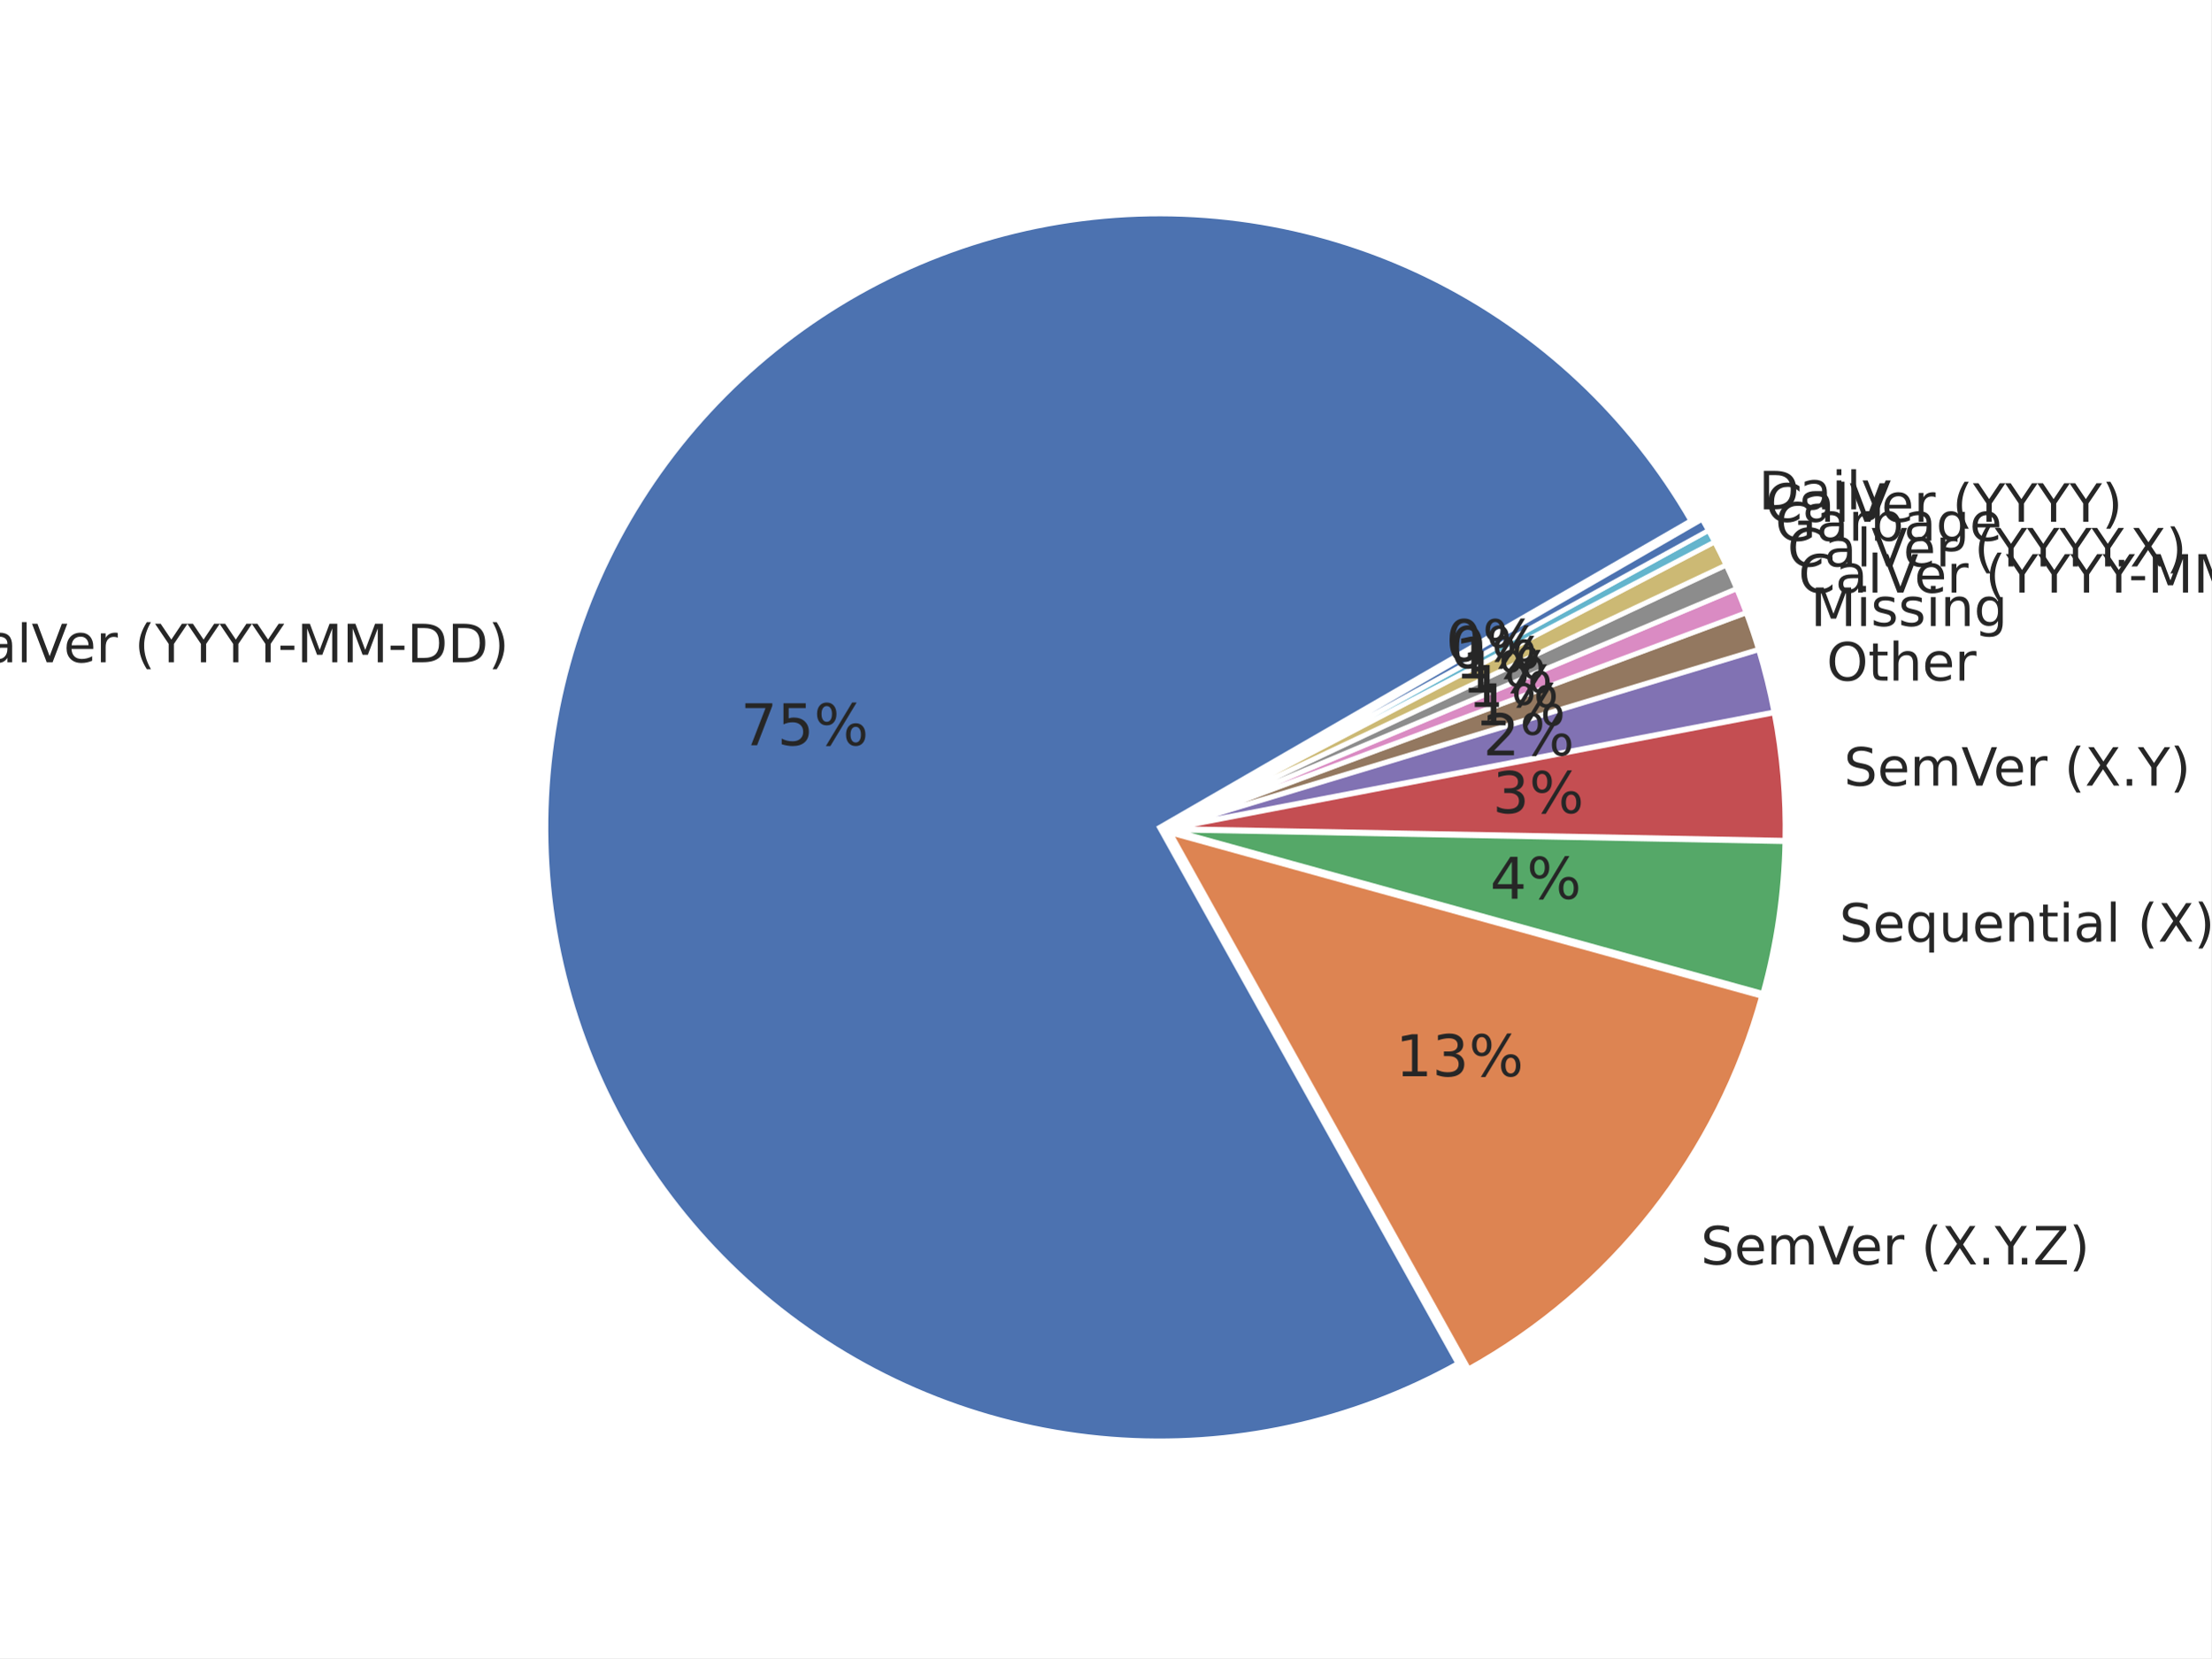
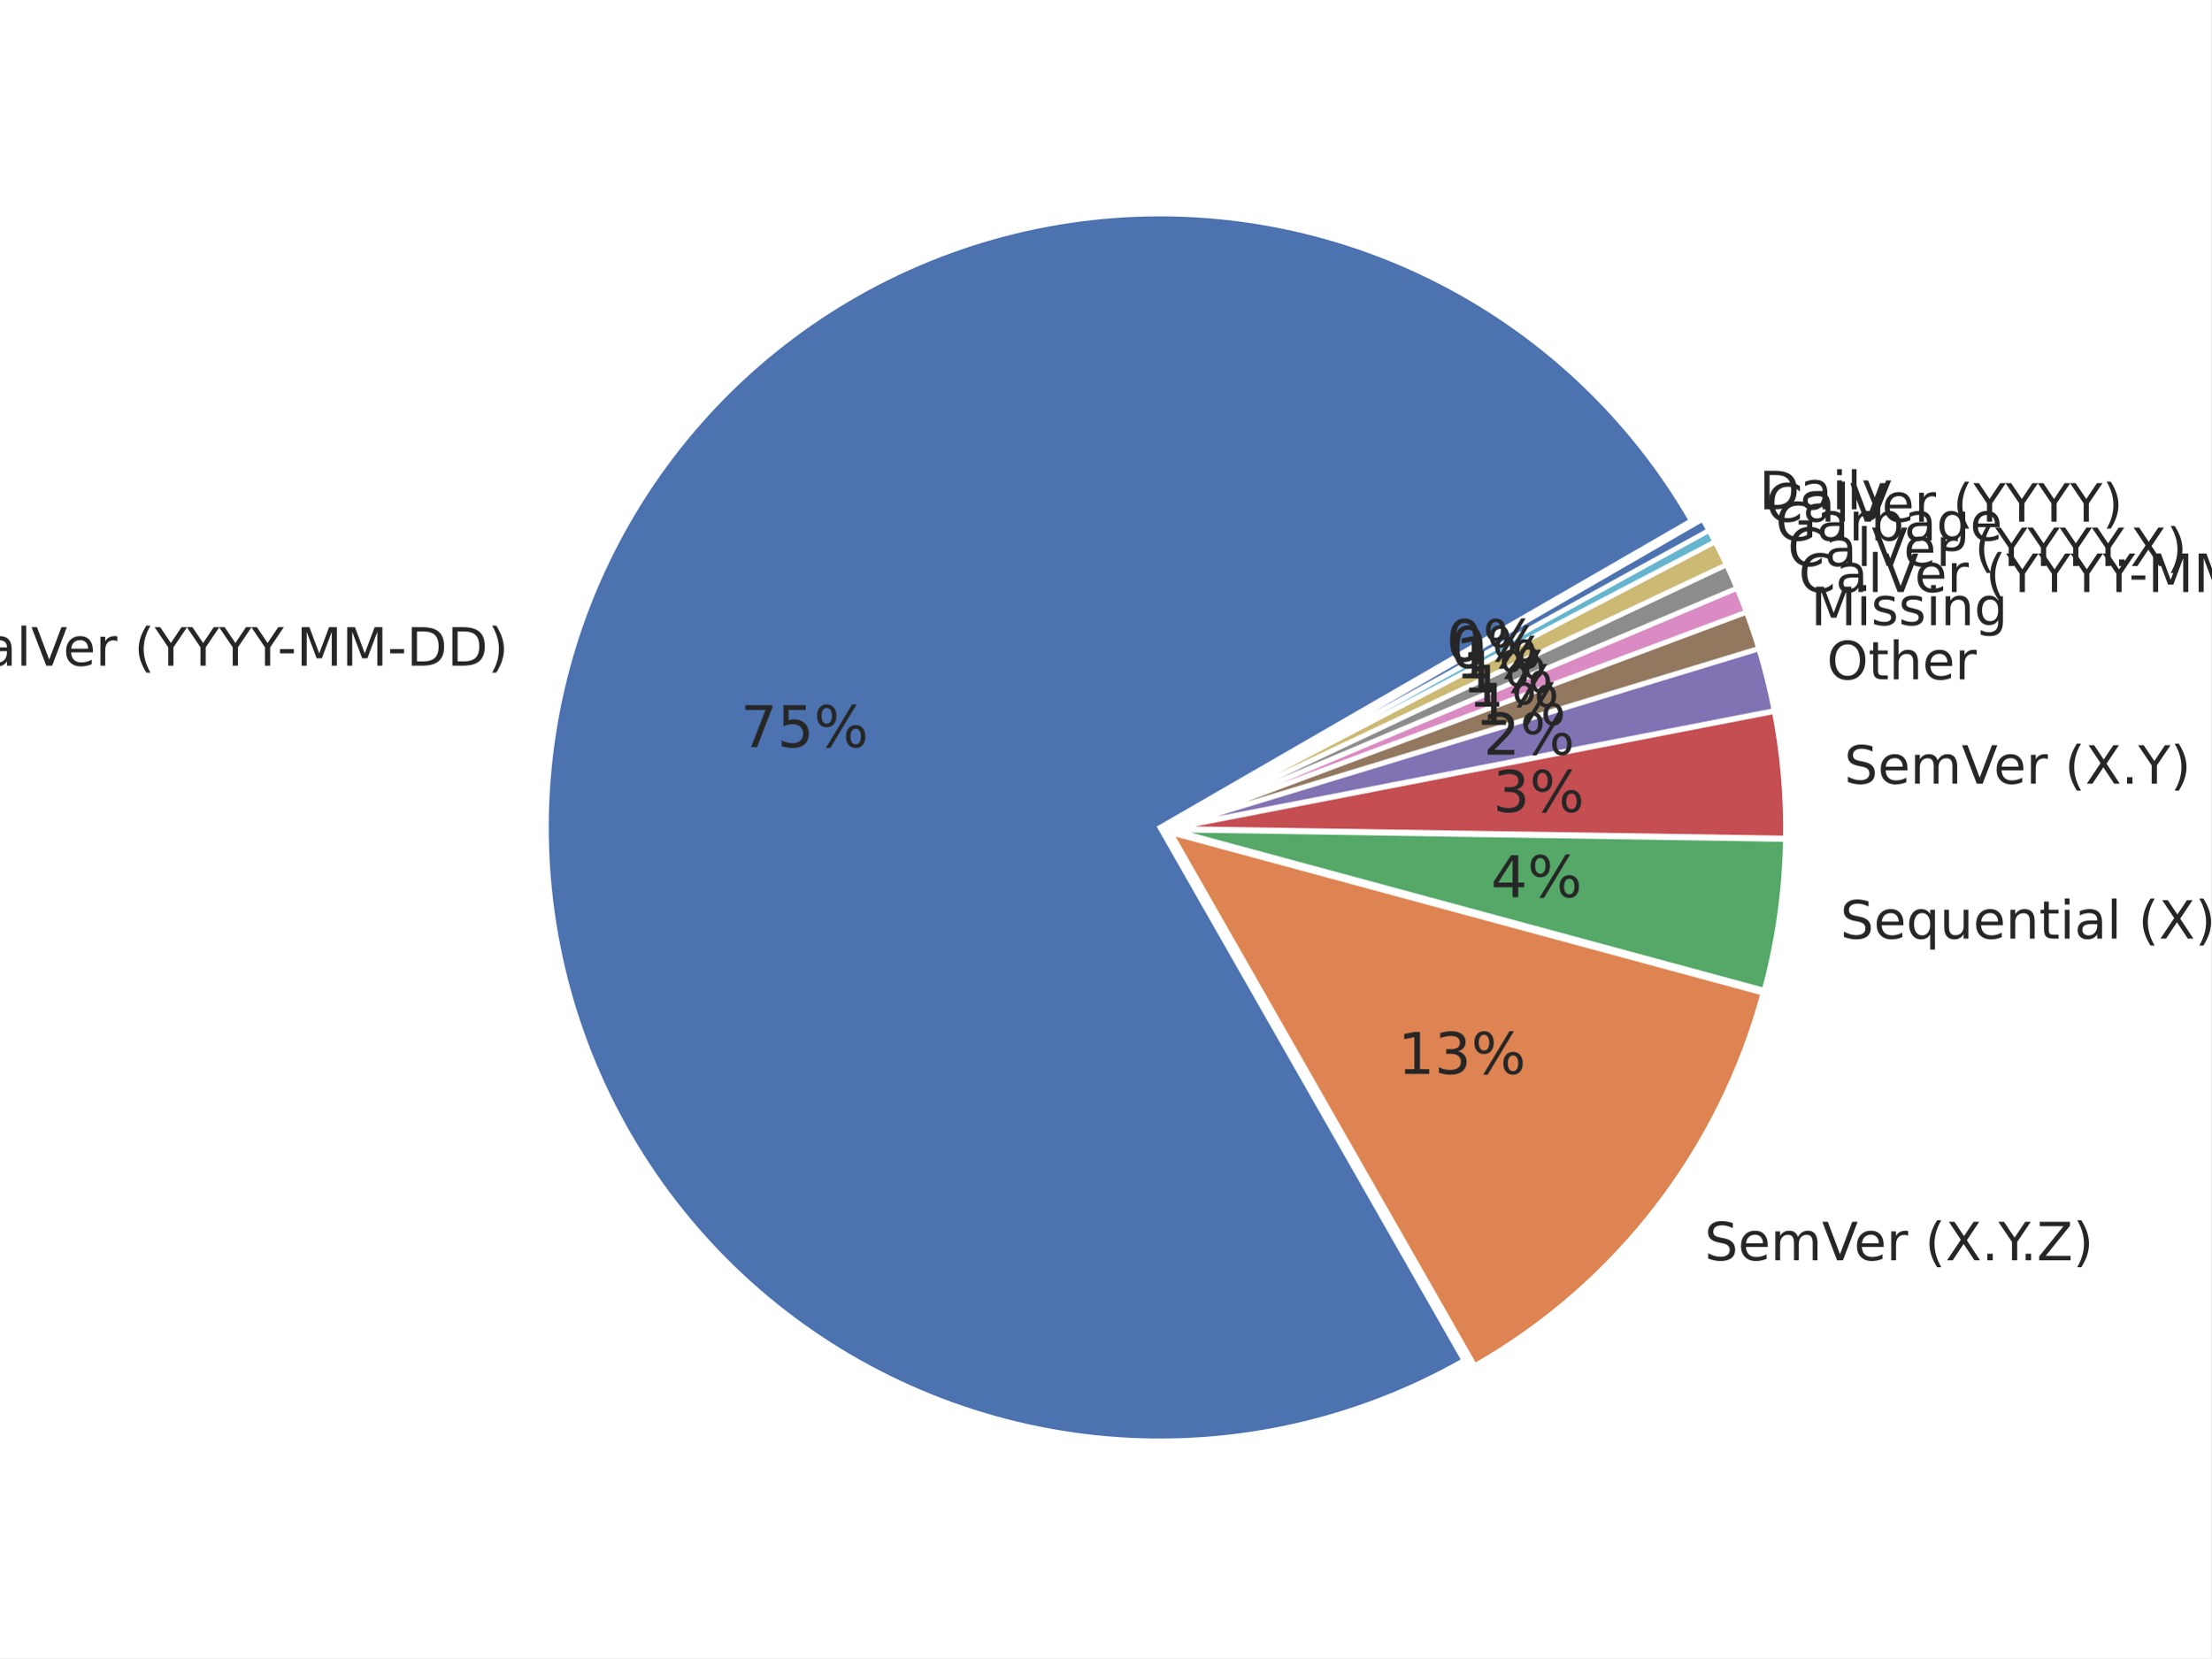
<svg xmlns="http://www.w3.org/2000/svg" xmlns:xlink="http://www.w3.org/1999/xlink" width="460.8pt" height="345.6pt" viewBox="0 0 460.8 345.6" version="1.1">
  <defs>
    <style type="text/css">*{stroke-linejoin: round; stroke-linecap: butt}</style>
  </defs>
  <g id="figure_1">
    <g id="patch_1">
      <path d="M 0 345.6  L 460.8 345.6  L 460.8 0  L 0 0  z " style="fill: #ffffff" />
    </g>
    <g id="axes_1">
      <g id="matplotlib.axis_1" />
      <g id="matplotlib.axis_2" />
      <g id="patch_2">
-         <path d="M 352.373 108.523  C 339.771 86.697 320.994 69.076 298.413 57.885  C 275.831 46.694 250.437 42.425 225.438 45.617  C 200.438 48.809 176.932 59.321 157.886 75.827  C 138.841 92.332 125.093 114.106 118.38 138.398  C 111.667 162.69 112.283 188.433 120.15 212.376  C 128.017 236.319 142.79 257.41 162.603 272.986  C 182.416 288.562 206.398 297.938 231.522 299.931  C 256.645 301.924 281.806 296.445 303.827 284.187  L 241.632 172.459  z " style="fill: #4c72b0; stroke: #ffffff; stroke-linejoin: miter" />
+         <path d="M 352.473 108.53  C 339.844 86.655 321.011 69.004 298.364 57.818  C 275.716 46.631 250.254 42.402 225.207 45.666  C 200.159 48.931 176.632 59.545 157.608 76.163  C 138.585 92.781 124.905 114.668 118.304 139.05  C 111.704 163.432 112.473 189.231 120.515 213.176  C 128.557 237.121 143.516 258.155 163.496 273.61  C 183.475 289.065 207.593 298.258 232.791 300.025  C 257.989 301.791 283.154 296.052 305.094 283.536  L 241.733 172.466  z " style="fill: #4c72b0; stroke: #ffffff; stroke-linejoin: miter" />
      </g>
      <g id="patch_3">
-         <path d="M 306.064 285.318  C 320.884 277.069 333.915 265.953 344.397 252.62  C 354.879 239.286 362.604 224 367.122 207.652  L 243.87 173.59  z " style="fill: #dd8452; stroke: #ffffff; stroke-linejoin: miter" />
+         <path d="M 307.34 284.653  C 321.974 276.305 334.815 265.146 345.123 251.82  C 355.431 238.494 363.005 223.261 367.407 206.998  L 243.979 173.582  z " style="fill: #dd8452; stroke: #ffffff; stroke-linejoin: miter" />
      </g>
      <g id="patch_4">
-         <path d="M 367.382 207.046  C 368.805 201.898 369.903 196.667 370.672 191.382  C 371.44 186.097 371.877 180.77 371.979 175.431  L 244.13 172.984  z " style="fill: #55a868; stroke: #ffffff; stroke-linejoin: miter" />
+         <path d="M 367.662 206.394  C 369.049 201.274 370.115 196.072 370.855 190.819  C 371.595 185.565 372.008 180.271 372.09 174.967  L 244.234 172.978  z " style="fill: #55a868; stroke: #ffffff; stroke-linejoin: miter" />
      </g>
      <g id="patch_5">
-         <path d="M 371.987 175.138  C 372.073 170.689 371.925 166.239 371.547 161.805  C 371.168 157.371 370.558 152.961 369.719 148.591  L 244.139 172.691  z " style="fill: #c44e52; stroke: #ffffff; stroke-linejoin: miter" />
+         <path d="M 372.098 174.676  C 372.166 170.256 372.006 165.836 371.617 161.433  C 371.228 157.03 370.611 152.649 369.768 148.31  L 244.241 172.687  z " style="fill: #c44e52; stroke: #ffffff; stroke-linejoin: miter" />
      </g>
      <g id="patch_6">
-         <path d="M 369.687 148.393  C 369.267 146.209 368.791 144.035 368.258 141.875  C 367.726 139.716 367.137 137.57 366.492 135.441  L 244.106 172.494  z " style="fill: #8172b3; stroke: #ffffff; stroke-linejoin: miter" />
+         <path d="M 369.735 148.114  C 369.314 145.945 368.836 143.787 368.303 141.642  C 367.77 139.498 367.182 137.367 366.538 135.253  L 244.208 172.492  z " style="fill: #8172b3; stroke: #ffffff; stroke-linejoin: miter" />
      </g>
      <g id="patch_7">
-         <path d="M 366.462 135.339  C 366.076 134.061 365.669 132.79 365.242 131.525  C 364.816 130.261 364.37 129.003 363.904 127.752  L 244.076 172.391  z " style="fill: #937860; stroke: #ffffff; stroke-linejoin: miter" />
+         <path d="M 366.508 135.152  C 366.122 133.883 365.716 132.621 365.291 131.365  C 364.866 130.109 364.421 128.86 363.957 127.618  L 244.179 172.39  z " style="fill: #937860; stroke: #ffffff; stroke-linejoin: miter" />
      </g>
      <g id="patch_8">
-         <path d="M 363.881 127.689  C 363.57 126.856 363.251 126.025 362.923 125.198  C 362.595 124.371 362.258 123.547 361.913 122.727  L 244.053 172.329  z " style="fill: #da8bc3; stroke: #ffffff; stroke-linejoin: miter" />
+         <path d="M 363.934 127.556  C 363.624 126.728 363.306 125.904 362.98 125.082  C 362.653 124.261 362.318 123.443 361.974 122.629  L 244.156 172.328  z " style="fill: #da8bc3; stroke: #ffffff; stroke-linejoin: miter" />
      </g>
      <g id="patch_9">
-         <path d="M 361.893 122.678  C 361.547 121.858 361.194 121.041 360.832 120.229  C 360.469 119.416 360.099 118.607 359.72 117.802  L 244.033 172.279  z " style="fill: #8c8c8c; stroke: #ffffff; stroke-linejoin: miter" />
+         <path d="M 361.954 122.58  C 361.61 121.765 361.258 120.955 360.898 120.147  C 360.538 119.34 360.169 118.537 359.792 117.738  L 244.135 172.279  z " style="fill: #8c8c8c; stroke: #ffffff; stroke-linejoin: miter" />
      </g>
      <g id="patch_10">
-         <path d="M 359.697 117.754  C 359.318 116.949 358.93 116.148 358.535 115.351  C 358.139 114.554 357.735 113.761 357.322 112.973  L 244.01 172.231  z " style="fill: #ccb974; stroke: #ffffff; stroke-linejoin: miter" />
+         <path d="M 359.769 117.69  C 359.392 116.89 359.007 116.095 358.614 115.303  C 358.22 114.512 357.818 113.724 357.408 112.941  L 244.112 172.231  z " style="fill: #ccb974; stroke: #ffffff; stroke-linejoin: miter" />
      </g>
      <g id="patch_11">
-         <path d="M 357.304 112.937  C 357.098 112.543 356.89 112.15 356.679 111.758  C 356.469 111.366 356.257 110.975 356.042 110.585  L 243.992 172.196  z " style="fill: #64b5cd; stroke: #ffffff; stroke-linejoin: miter" />
+         <path d="M 357.39 112.906  C 357.185 112.514 356.978 112.124 356.769 111.734  C 356.56 111.345 356.349 110.957 356.137 110.569  L 244.094 172.195  z " style="fill: #64b5cd; stroke: #ffffff; stroke-linejoin: miter" />
      </g>
      <g id="patch_12">
-         <path d="M 356.03 110.562  C 355.815 110.172 355.599 109.783 355.38 109.396  C 355.162 109.008 354.942 108.622 354.719 108.236  L 243.979 172.172  z " style="fill: #4c72b0; stroke: #ffffff; stroke-linejoin: miter" />
+         <path d="M 356.124 110.546  C 355.911 110.159 355.696 109.773 355.479 109.388  C 355.262 109.003 355.043 108.619 354.822 108.236  L 244.081 172.172  z " style="fill: #4c72b0; stroke: #ffffff; stroke-linejoin: miter" />
      </g>
      <g id="text_1">
-         <g style="fill: #262626" transform="translate(-10.89218 138.027) scale(0.11 -0.11)">
+         <g style="fill: #262626" transform="translate(-10.98562 138.7438) scale(0.11 -0.11)">
          <defs>
            <path id="DejaVuSans-43" d="M 4122 4306  L 4122 3641  Q 3803 3938 3442 4084  Q 3081 4231 2675 4231  Q 1875 4231 1450 3742  Q 1025 3253 1025 2328  Q 1025 1406 1450 917  Q 1875 428 2675 428  Q 3081 428 3442 575  Q 3803 722 4122 1019  L 4122 359  Q 3791 134 3420 21  Q 3050 -91 2638 -91  Q 1578 -91 968 557  Q 359 1206 359 2328  Q 359 3453 968 4101  Q 1578 4750 2638 4750  Q 3056 4750 3426 4639  Q 3797 4528 4122 4306  z " transform="scale(0.015625)" />
            <path id="DejaVuSans-61" d="M 2194 1759  Q 1497 1759 1228 1600  Q 959 1441 959 1056  Q 959 750 1161 570  Q 1363 391 1709 391  Q 2188 391 2477 730  Q 2766 1069 2766 1631  L 2766 1759  L 2194 1759  z M 3341 1997  L 3341 0  L 2766 0  L 2766 531  Q 2569 213 2275 61  Q 1981 -91 1556 -91  Q 1019 -91 701 211  Q 384 513 384 1019  Q 384 1609 779 1909  Q 1175 2209 1959 2209  L 2766 2209  L 2766 2266  Q 2766 2663 2505 2880  Q 2244 3097 1772 3097  Q 1472 3097 1187 3025  Q 903 2953 641 2809  L 641 3341  Q 956 3463 1253 3523  Q 1550 3584 1831 3584  Q 2591 3584 2966 3190  Q 3341 2797 3341 1997  z " transform="scale(0.015625)" />
            <path id="DejaVuSans-6c" d="M 603 4863  L 1178 4863  L 1178 0  L 603 0  L 603 4863  z " transform="scale(0.015625)" />
            <path id="DejaVuSans-56" d="M 1831 0  L 50 4666  L 709 4666  L 2188 738  L 3669 4666  L 4325 4666  L 2547 0  L 1831 0  z " transform="scale(0.015625)" />
            <path id="DejaVuSans-65" d="M 3597 1894  L 3597 1613  L 953 1613  Q 991 1019 1311 708  Q 1631 397 2203 397  Q 2534 397 2845 478  Q 3156 559 3463 722  L 3463 178  Q 3153 47 2828 -22  Q 2503 -91 2169 -91  Q 1331 -91 842 396  Q 353 884 353 1716  Q 353 2575 817 3079  Q 1281 3584 2069 3584  Q 2775 3584 3186 3129  Q 3597 2675 3597 1894  z M 3022 2063  Q 3016 2534 2758 2815  Q 2500 3097 2075 3097  Q 1594 3097 1305 2825  Q 1016 2553 972 2059  L 3022 2063  z " transform="scale(0.015625)" />
            <path id="DejaVuSans-72" d="M 2631 2963  Q 2534 3019 2420 3045  Q 2306 3072 2169 3072  Q 1681 3072 1420 2755  Q 1159 2438 1159 1844  L 1159 0  L 581 0  L 581 3500  L 1159 3500  L 1159 2956  Q 1341 3275 1631 3429  Q 1922 3584 2338 3584  Q 2397 3584 2469 3576  Q 2541 3569 2628 3553  L 2631 2963  z " transform="scale(0.015625)" />
            <path id="DejaVuSans-20" transform="scale(0.015625)" />
            <path id="DejaVuSans-28" d="M 1984 4856  Q 1566 4138 1362 3434  Q 1159 2731 1159 2009  Q 1159 1288 1364 580  Q 1569 -128 1984 -844  L 1484 -844  Q 1016 -109 783 600  Q 550 1309 550 2009  Q 550 2706 781 3412  Q 1013 4119 1484 4856  L 1984 4856  z " transform="scale(0.015625)" />
            <path id="DejaVuSans-59" d="M -13 4666  L 666 4666  L 1959 2747  L 3244 4666  L 3922 4666  L 2272 2222  L 2272 0  L 1638 0  L 1638 2222  L -13 4666  z " transform="scale(0.015625)" />
            <path id="DejaVuSans-2d" d="M 313 2009  L 1997 2009  L 1997 1497  L 313 1497  L 313 2009  z " transform="scale(0.015625)" />
            <path id="DejaVuSans-4d" d="M 628 4666  L 1569 4666  L 2759 1491  L 3956 4666  L 4897 4666  L 4897 0  L 4281 0  L 4281 4097  L 3078 897  L 2444 897  L 1241 4097  L 1241 0  L 628 0  L 628 4666  z " transform="scale(0.015625)" />
            <path id="DejaVuSans-44" d="M 1259 4147  L 1259 519  L 2022 519  Q 2988 519 3436 956  Q 3884 1394 3884 2338  Q 3884 3275 3436 3711  Q 2988 4147 2022 4147  L 1259 4147  z M 628 4666  L 1925 4666  Q 3281 4666 3915 4102  Q 4550 3538 4550 2338  Q 4550 1131 3912 565  Q 3275 0 1925 0  L 628 0  L 628 4666  z " transform="scale(0.015625)" />
            <path id="DejaVuSans-29" d="M 513 4856  L 1013 4856  Q 1481 4119 1714 3412  Q 1947 2706 1947 2009  Q 1947 1309 1714 600  Q 1481 -109 1013 -844  L 513 -844  Q 928 -128 1133 580  Q 1338 1288 1338 2009  Q 1338 2731 1133 3434  Q 928 4138 513 4856  z " transform="scale(0.015625)" />
          </defs>
          <use xlink:href="#DejaVuSans-43" />
          <use xlink:href="#DejaVuSans-61" transform="translate(69.82422 0)" />
          <use xlink:href="#DejaVuSans-6c" transform="translate(131.1035 0)" />
          <use xlink:href="#DejaVuSans-56" transform="translate(158.8867 0)" />
          <use xlink:href="#DejaVuSans-65" transform="translate(219.5449 0)" />
          <use xlink:href="#DejaVuSans-72" transform="translate(281.0684 0)" />
          <use xlink:href="#DejaVuSans-20" transform="translate(322.1816 0)" />
          <use xlink:href="#DejaVuSans-28" transform="translate(353.9688 0)" />
          <use xlink:href="#DejaVuSans-59" transform="translate(392.9824 0)" />
          <use xlink:href="#DejaVuSans-59" transform="translate(454.0664 0)" />
          <use xlink:href="#DejaVuSans-59" transform="translate(515.1504 0)" />
          <use xlink:href="#DejaVuSans-59" transform="translate(576.2344 0)" />
          <use xlink:href="#DejaVuSans-2d" transform="translate(625.4434 0)" />
          <use xlink:href="#DejaVuSans-4d" transform="translate(661.5273 0)" />
          <use xlink:href="#DejaVuSans-4d" transform="translate(747.8066 0)" />
          <use xlink:href="#DejaVuSans-2d" transform="translate(834.0859 0)" />
          <use xlink:href="#DejaVuSans-44" transform="translate(870.1699 0)" />
          <use xlink:href="#DejaVuSans-44" transform="translate(947.1719 0)" />
          <use xlink:href="#DejaVuSans-29" transform="translate(1024.174 0)" />
        </g>
      </g>
      <g id="text_2">
-         <g style="fill: #262626" transform="translate(154.3451 155.3337) scale(0.12 -0.12)">
+         <g style="fill: #262626" transform="translate(154.34 155.7276) scale(0.12 -0.12)">
          <defs>
            <path id="DejaVuSans-37" d="M 525 4666  L 3525 4666  L 3525 4397  L 1831 0  L 1172 0  L 2766 4134  L 525 4134  L 525 4666  z " transform="scale(0.015625)" />
            <path id="DejaVuSans-35" d="M 691 4666  L 3169 4666  L 3169 4134  L 1269 4134  L 1269 2991  Q 1406 3038 1543 3061  Q 1681 3084 1819 3084  Q 2600 3084 3056 2656  Q 3513 2228 3513 1497  Q 3513 744 3044 326  Q 2575 -91 1722 -91  Q 1428 -91 1123 -41  Q 819 9 494 109  L 494 744  Q 775 591 1075 516  Q 1375 441 1709 441  Q 2250 441 2565 725  Q 2881 1009 2881 1497  Q 2881 1984 2565 2268  Q 2250 2553 1709 2553  Q 1456 2553 1204 2497  Q 953 2441 691 2322  L 691 4666  z " transform="scale(0.015625)" />
            <path id="DejaVuSans-25" d="M 4653 2053  Q 4381 2053 4226 1822  Q 4072 1591 4072 1178  Q 4072 772 4226 539  Q 4381 306 4653 306  Q 4919 306 5073 539  Q 5228 772 5228 1178  Q 5228 1588 5073 1820  Q 4919 2053 4653 2053  z M 4653 2450  Q 5147 2450 5437 2106  Q 5728 1763 5728 1178  Q 5728 594 5436 251  Q 5144 -91 4653 -91  Q 4153 -91 3862 251  Q 3572 594 3572 1178  Q 3572 1766 3864 2108  Q 4156 2450 4653 2450  z M 1428 4353  Q 1159 4353 1004 4120  Q 850 3888 850 3481  Q 850 3069 1003 2837  Q 1156 2606 1428 2606  Q 1700 2606 1854 2837  Q 2009 3069 2009 3481  Q 2009 3884 1853 4118  Q 1697 4353 1428 4353  z M 4250 4750  L 4750 4750  L 1831 -91  L 1331 -91  L 4250 4750  z M 1428 4750  Q 1922 4750 2215 4408  Q 2509 4066 2509 3481  Q 2509 2891 2217 2550  Q 1925 2209 1428 2209  Q 931 2209 642 2551  Q 353 2894 353 3481  Q 353 4063 643 4406  Q 934 4750 1428 4750  z " transform="scale(0.015625)" />
          </defs>
          <use xlink:href="#DejaVuSans-37" />
          <use xlink:href="#DejaVuSans-35" transform="translate(63.62305 0)" />
          <use xlink:href="#DejaVuSans-25" transform="translate(127.2461 0)" />
        </g>
      </g>
      <g id="text_3">
-         <g style="fill: #262626" transform="translate(354.4493 263.5579) scale(0.11 -0.11)">
+         <g style="fill: #262626" transform="translate(355.2375 262.6789) scale(0.11 -0.11)">
          <defs>
            <path id="DejaVuSans-53" d="M 3425 4513  L 3425 3897  Q 3066 4069 2747 4153  Q 2428 4238 2131 4238  Q 1616 4238 1336 4038  Q 1056 3838 1056 3469  Q 1056 3159 1242 3001  Q 1428 2844 1947 2747  L 2328 2669  Q 3034 2534 3370 2195  Q 3706 1856 3706 1288  Q 3706 609 3251 259  Q 2797 -91 1919 -91  Q 1588 -91 1214 -16  Q 841 59 441 206  L 441 856  Q 825 641 1194 531  Q 1563 422 1919 422  Q 2459 422 2753 634  Q 3047 847 3047 1241  Q 3047 1584 2836 1778  Q 2625 1972 2144 2069  L 1759 2144  Q 1053 2284 737 2584  Q 422 2884 422 3419  Q 422 4038 858 4394  Q 1294 4750 2059 4750  Q 2388 4750 2728 4690  Q 3069 4631 3425 4513  z " transform="scale(0.015625)" />
            <path id="DejaVuSans-6d" d="M 3328 2828  Q 3544 3216 3844 3400  Q 4144 3584 4550 3584  Q 5097 3584 5394 3201  Q 5691 2819 5691 2113  L 5691 0  L 5113 0  L 5113 2094  Q 5113 2597 4934 2840  Q 4756 3084 4391 3084  Q 3944 3084 3684 2787  Q 3425 2491 3425 1978  L 3425 0  L 2847 0  L 2847 2094  Q 2847 2600 2669 2842  Q 2491 3084 2119 3084  Q 1678 3084 1418 2786  Q 1159 2488 1159 1978  L 1159 0  L 581 0  L 581 3500  L 1159 3500  L 1159 2956  Q 1356 3278 1631 3431  Q 1906 3584 2284 3584  Q 2666 3584 2933 3390  Q 3200 3197 3328 2828  z " transform="scale(0.015625)" />
            <path id="DejaVuSans-58" d="M 403 4666  L 1081 4666  L 2241 2931  L 3406 4666  L 4084 4666  L 2584 2425  L 4184 0  L 3506 0  L 2194 1984  L 872 0  L 191 0  L 1856 2491  L 403 4666  z " transform="scale(0.015625)" />
            <path id="DejaVuSans-2e" d="M 684 794  L 1344 794  L 1344 0  L 684 0  L 684 794  z " transform="scale(0.015625)" />
            <path id="DejaVuSans-5a" d="M 359 4666  L 4025 4666  L 4025 4184  L 1075 531  L 4097 531  L 4097 0  L 288 0  L 288 481  L 3238 4134  L 359 4134  L 359 4666  z " transform="scale(0.015625)" />
          </defs>
          <use xlink:href="#DejaVuSans-53" />
          <use xlink:href="#DejaVuSans-65" transform="translate(63.47656 0)" />
          <use xlink:href="#DejaVuSans-6d" transform="translate(125 0)" />
          <use xlink:href="#DejaVuSans-56" transform="translate(222.4121 0)" />
          <use xlink:href="#DejaVuSans-65" transform="translate(283.0703 0)" />
          <use xlink:href="#DejaVuSans-72" transform="translate(344.5938 0)" />
          <use xlink:href="#DejaVuSans-20" transform="translate(385.707 0)" />
          <use xlink:href="#DejaVuSans-28" transform="translate(417.4941 0)" />
          <use xlink:href="#DejaVuSans-58" transform="translate(456.5078 0)" />
          <use xlink:href="#DejaVuSans-2e" transform="translate(525.0137 0)" />
          <use xlink:href="#DejaVuSans-59" transform="translate(556.8008 0)" />
          <use xlink:href="#DejaVuSans-2e" transform="translate(597.6348 0)" />
          <use xlink:href="#DejaVuSans-5a" transform="translate(629.4219 0)" />
          <use xlink:href="#DejaVuSans-29" transform="translate(697.9277 0)" />
        </g>
      </g>
      <g id="text_4">
-         <g style="fill: #262626" transform="translate(290.8501 224.3192) scale(0.12 -0.12)">
+         <g style="fill: #262626" transform="translate(291.3294 223.8361) scale(0.12 -0.12)">
          <defs>
            <path id="DejaVuSans-31" d="M 794 531  L 1825 531  L 1825 4091  L 703 3866  L 703 4441  L 1819 4666  L 2450 4666  L 2450 531  L 3481 531  L 3481 0  L 794 0  L 794 531  z " transform="scale(0.015625)" />
            <path id="DejaVuSans-33" d="M 2597 2516  Q 3050 2419 3304 2112  Q 3559 1806 3559 1356  Q 3559 666 3084 287  Q 2609 -91 1734 -91  Q 1441 -91 1130 -33  Q 819 25 488 141  L 488 750  Q 750 597 1062 519  Q 1375 441 1716 441  Q 2309 441 2620 675  Q 2931 909 2931 1356  Q 2931 1769 2642 2001  Q 2353 2234 1838 2234  L 1294 2234  L 1294 2753  L 1863 2753  Q 2328 2753 2575 2939  Q 2822 3125 2822 3475  Q 2822 3834 2567 4026  Q 2313 4219 1838 4219  Q 1578 4219 1281 4162  Q 984 4106 628 3988  L 628 4550  Q 988 4650 1302 4700  Q 1616 4750 1894 4750  Q 2613 4750 3031 4423  Q 3450 4097 3450 3541  Q 3450 3153 3228 2886  Q 3006 2619 2597 2516  z " transform="scale(0.015625)" />
          </defs>
          <use xlink:href="#DejaVuSans-31" />
          <use xlink:href="#DejaVuSans-33" transform="translate(63.62305 0)" />
          <use xlink:href="#DejaVuSans-25" transform="translate(127.2461 0)" />
        </g>
      </g>
      <g id="text_5">
-         <g style="fill: #262626" transform="translate(383.3258 196.2574) scale(0.11 -0.11)">
+         <g style="fill: #262626" transform="translate(383.5171 195.6378) scale(0.11 -0.11)">
          <defs>
            <path id="DejaVuSans-71" d="M 947 1747  Q 947 1113 1208 752  Q 1469 391 1925 391  Q 2381 391 2643 752  Q 2906 1113 2906 1747  Q 2906 2381 2643 2742  Q 2381 3103 1925 3103  Q 1469 3103 1208 2742  Q 947 2381 947 1747  z M 2906 525  Q 2725 213 2448 61  Q 2172 -91 1784 -91  Q 1150 -91 751 415  Q 353 922 353 1747  Q 353 2572 751 3078  Q 1150 3584 1784 3584  Q 2172 3584 2448 3432  Q 2725 3281 2906 2969  L 2906 3500  L 3481 3500  L 3481 -1331  L 2906 -1331  L 2906 525  z " transform="scale(0.015625)" />
            <path id="DejaVuSans-75" d="M 544 1381  L 544 3500  L 1119 3500  L 1119 1403  Q 1119 906 1312 657  Q 1506 409 1894 409  Q 2359 409 2629 706  Q 2900 1003 2900 1516  L 2900 3500  L 3475 3500  L 3475 0  L 2900 0  L 2900 538  Q 2691 219 2414 64  Q 2138 -91 1772 -91  Q 1169 -91 856 284  Q 544 659 544 1381  z M 1991 3584  L 1991 3584  z " transform="scale(0.015625)" />
            <path id="DejaVuSans-6e" d="M 3513 2113  L 3513 0  L 2938 0  L 2938 2094  Q 2938 2591 2744 2837  Q 2550 3084 2163 3084  Q 1697 3084 1428 2787  Q 1159 2491 1159 1978  L 1159 0  L 581 0  L 581 3500  L 1159 3500  L 1159 2956  Q 1366 3272 1645 3428  Q 1925 3584 2291 3584  Q 2894 3584 3203 3211  Q 3513 2838 3513 2113  z " transform="scale(0.015625)" />
            <path id="DejaVuSans-74" d="M 1172 4494  L 1172 3500  L 2356 3500  L 2356 3053  L 1172 3053  L 1172 1153  Q 1172 725 1289 603  Q 1406 481 1766 481  L 2356 481  L 2356 0  L 1766 0  Q 1100 0 847 248  Q 594 497 594 1153  L 594 3053  L 172 3053  L 172 3500  L 594 3500  L 594 4494  L 1172 4494  z " transform="scale(0.015625)" />
            <path id="DejaVuSans-69" d="M 603 3500  L 1178 3500  L 1178 0  L 603 0  L 603 3500  z M 603 4863  L 1178 4863  L 1178 4134  L 603 4134  L 603 4863  z " transform="scale(0.015625)" />
          </defs>
          <use xlink:href="#DejaVuSans-53" />
          <use xlink:href="#DejaVuSans-65" transform="translate(63.47656 0)" />
          <use xlink:href="#DejaVuSans-71" transform="translate(125 0)" />
          <use xlink:href="#DejaVuSans-75" transform="translate(188.4766 0)" />
          <use xlink:href="#DejaVuSans-65" transform="translate(251.8555 0)" />
          <use xlink:href="#DejaVuSans-6e" transform="translate(313.3789 0)" />
          <use xlink:href="#DejaVuSans-74" transform="translate(376.7578 0)" />
          <use xlink:href="#DejaVuSans-69" transform="translate(415.9668 0)" />
          <use xlink:href="#DejaVuSans-61" transform="translate(443.75 0)" />
          <use xlink:href="#DejaVuSans-6c" transform="translate(505.0293 0)" />
          <use xlink:href="#DejaVuSans-20" transform="translate(532.8125 0)" />
          <use xlink:href="#DejaVuSans-28" transform="translate(564.5996 0)" />
          <use xlink:href="#DejaVuSans-58" transform="translate(603.6133 0)" />
          <use xlink:href="#DejaVuSans-29" transform="translate(672.1191 0)" />
        </g>
      </g>
      <g id="text_6">
-         <g style="fill: #262626" transform="translate(310.5366 187.3342) scale(0.12 -0.12)">
+         <g style="fill: #262626" transform="translate(310.688 186.9937) scale(0.12 -0.12)">
          <defs>
            <path id="DejaVuSans-34" d="M 2419 4116  L 825 1625  L 2419 1625  L 2419 4116  z M 2253 4666  L 3047 4666  L 3047 1625  L 3713 1625  L 3713 1100  L 3047 1100  L 3047 0  L 2419 0  L 2419 1100  L 313 1100  L 313 1709  L 2253 4666  z " transform="scale(0.015625)" />
          </defs>
          <use xlink:href="#DejaVuSans-34" />
          <use xlink:href="#DejaVuSans-25" transform="translate(63.62305 0)" />
        </g>
      </g>
      <g id="text_7">
-         <g style="fill: #262626" transform="translate(384.2874 163.7517) scale(0.11 -0.11)">
+         <g style="fill: #262626" transform="translate(384.3545 163.3426) scale(0.11 -0.11)">
          <use xlink:href="#DejaVuSans-53" />
          <use xlink:href="#DejaVuSans-65" transform="translate(63.47656 0)" />
          <use xlink:href="#DejaVuSans-6d" transform="translate(125 0)" />
          <use xlink:href="#DejaVuSans-56" transform="translate(222.4121 0)" />
          <use xlink:href="#DejaVuSans-65" transform="translate(283.0703 0)" />
          <use xlink:href="#DejaVuSans-72" transform="translate(344.5938 0)" />
          <use xlink:href="#DejaVuSans-20" transform="translate(385.707 0)" />
          <use xlink:href="#DejaVuSans-28" transform="translate(417.4941 0)" />
          <use xlink:href="#DejaVuSans-58" transform="translate(456.5078 0)" />
          <use xlink:href="#DejaVuSans-2e" transform="translate(525.0137 0)" />
          <use xlink:href="#DejaVuSans-59" transform="translate(556.8008 0)" />
          <use xlink:href="#DejaVuSans-29" transform="translate(617.8848 0)" />
        </g>
      </g>
      <g id="text_8">
-         <g style="fill: #262626" transform="translate(311.065 169.4707) scale(0.12 -0.12)">
+         <g style="fill: #262626" transform="translate(311.1481 169.2459) scale(0.12 -0.12)">
          <use xlink:href="#DejaVuSans-33" />
          <use xlink:href="#DejaVuSans-25" transform="translate(63.62305 0)" />
        </g>
      </g>
      <g id="text_9">
-         <g style="fill: #262626" transform="translate(380.6737 141.8489) scale(0.11 -0.11)">
+         <g style="fill: #262626" transform="translate(380.7129 141.5927) scale(0.11 -0.11)">
          <defs>
            <path id="DejaVuSans-4f" d="M 2522 4238  Q 1834 4238 1429 3725  Q 1025 3213 1025 2328  Q 1025 1447 1429 934  Q 1834 422 2522 422  Q 3209 422 3611 934  Q 4013 1447 4013 2328  Q 4013 3213 3611 3725  Q 3209 4238 2522 4238  z M 2522 4750  Q 3503 4750 4090 4092  Q 4678 3434 4678 2328  Q 4678 1225 4090 567  Q 3503 -91 2522 -91  Q 1538 -91 948 565  Q 359 1222 359 2328  Q 359 3434 948 4092  Q 1538 4750 2522 4750  z " transform="scale(0.015625)" />
            <path id="DejaVuSans-68" d="M 3513 2113  L 3513 0  L 2938 0  L 2938 2094  Q 2938 2591 2744 2837  Q 2550 3084 2163 3084  Q 1697 3084 1428 2787  Q 1159 2491 1159 1978  L 1159 0  L 581 0  L 581 4863  L 1159 4863  L 1159 2956  Q 1366 3272 1645 3428  Q 1925 3584 2291 3584  Q 2894 3584 3203 3211  Q 3513 2838 3513 2113  z " transform="scale(0.015625)" />
          </defs>
          <use xlink:href="#DejaVuSans-4f" />
          <use xlink:href="#DejaVuSans-74" transform="translate(78.71094 0)" />
          <use xlink:href="#DejaVuSans-68" transform="translate(117.9199 0)" />
          <use xlink:href="#DejaVuSans-65" transform="translate(181.2988 0)" />
          <use xlink:href="#DejaVuSans-72" transform="translate(242.8223 0)" />
        </g>
      </g>
      <g id="text_10">
-         <g style="fill: #262626" transform="translate(309.0791 157.434) scale(0.12 -0.12)">
+         <g style="fill: #262626" transform="translate(309.1469 157.2932) scale(0.12 -0.12)">
          <defs>
            <path id="DejaVuSans-32" d="M 1228 531  L 3431 531  L 3431 0  L 469 0  L 469 531  Q 828 903 1448 1529  Q 2069 2156 2228 2338  Q 2531 2678 2651 2914  Q 2772 3150 2772 3378  Q 2772 3750 2511 3984  Q 2250 4219 1831 4219  Q 1534 4219 1204 4116  Q 875 4013 500 3803  L 500 4441  Q 881 4594 1212 4672  Q 1544 4750 1819 4750  Q 2544 4750 2975 4387  Q 3406 4025 3406 3419  Q 3406 3131 3298 2873  Q 3191 2616 2906 2266  Q 2828 2175 2409 1742  Q 1991 1309 1228 531  z " transform="scale(0.015625)" />
          </defs>
          <use xlink:href="#DejaVuSans-32" />
          <use xlink:href="#DejaVuSans-25" transform="translate(63.62305 0)" />
        </g>
      </g>
      <g id="text_11">
-         <g style="fill: #262626" transform="translate(377.3591 130.474) scale(0.11 -0.11)">
+         <g style="fill: #262626" transform="translate(377.4022 130.298) scale(0.11 -0.11)">
          <defs>
            <path id="DejaVuSans-73" d="M 2834 3397  L 2834 2853  Q 2591 2978 2328 3040  Q 2066 3103 1784 3103  Q 1356 3103 1142 2972  Q 928 2841 928 2578  Q 928 2378 1081 2264  Q 1234 2150 1697 2047  L 1894 2003  Q 2506 1872 2764 1633  Q 3022 1394 3022 966  Q 3022 478 2636 193  Q 2250 -91 1575 -91  Q 1294 -91 989 -36  Q 684 19 347 128  L 347 722  Q 666 556 975 473  Q 1284 391 1588 391  Q 1994 391 2212 530  Q 2431 669 2431 922  Q 2431 1156 2273 1281  Q 2116 1406 1581 1522  L 1381 1569  Q 847 1681 609 1914  Q 372 2147 372 2553  Q 372 3047 722 3315  Q 1072 3584 1716 3584  Q 2034 3584 2315 3537  Q 2597 3491 2834 3397  z " transform="scale(0.015625)" />
            <path id="DejaVuSans-67" d="M 2906 1791  Q 2906 2416 2648 2759  Q 2391 3103 1925 3103  Q 1463 3103 1205 2759  Q 947 2416 947 1791  Q 947 1169 1205 825  Q 1463 481 1925 481  Q 2391 481 2648 825  Q 2906 1169 2906 1791  z M 3481 434  Q 3481 -459 3084 -895  Q 2688 -1331 1869 -1331  Q 1566 -1331 1297 -1286  Q 1028 -1241 775 -1147  L 775 -588  Q 1028 -725 1275 -790  Q 1522 -856 1778 -856  Q 2344 -856 2625 -561  Q 2906 -266 2906 331  L 2906 616  Q 2728 306 2450 153  Q 2172 0 1784 0  Q 1141 0 747 490  Q 353 981 353 1791  Q 353 2603 747 3093  Q 1141 3584 1784 3584  Q 2172 3584 2450 3431  Q 2728 3278 2906 2969  L 2906 3500  L 3481 3500  L 3481 434  z " transform="scale(0.015625)" />
          </defs>
          <use xlink:href="#DejaVuSans-4d" />
          <use xlink:href="#DejaVuSans-69" transform="translate(86.2793 0)" />
          <use xlink:href="#DejaVuSans-73" transform="translate(114.0625 0)" />
          <use xlink:href="#DejaVuSans-73" transform="translate(166.1621 0)" />
          <use xlink:href="#DejaVuSans-69" transform="translate(218.2617 0)" />
          <use xlink:href="#DejaVuSans-6e" transform="translate(246.0449 0)" />
          <use xlink:href="#DejaVuSans-67" transform="translate(309.4238 0)" />
        </g>
      </g>
      <g id="text_12">
-         <g style="fill: #262626" transform="translate(307.2576 151.1829) scale(0.12 -0.12)">
+         <g style="fill: #262626" transform="translate(307.3275 151.0862) scale(0.12 -0.12)">
          <use xlink:href="#DejaVuSans-31" />
          <use xlink:href="#DejaVuSans-25" transform="translate(63.62305 0)" />
        </g>
      </g>
      <g id="text_13">
-         <g style="fill: #262626" transform="translate(374.8098 123.5203) scale(0.11 -0.11)">
+         <g style="fill: #262626" transform="translate(374.862 123.393) scale(0.11 -0.11)">
          <use xlink:href="#DejaVuSans-43" />
          <use xlink:href="#DejaVuSans-61" transform="translate(69.82422 0)" />
          <use xlink:href="#DejaVuSans-6c" transform="translate(131.1035 0)" />
          <use xlink:href="#DejaVuSans-56" transform="translate(158.8867 0)" />
          <use xlink:href="#DejaVuSans-65" transform="translate(219.5449 0)" />
          <use xlink:href="#DejaVuSans-72" transform="translate(281.0684 0)" />
          <use xlink:href="#DejaVuSans-20" transform="translate(322.1816 0)" />
          <use xlink:href="#DejaVuSans-28" transform="translate(353.9688 0)" />
          <use xlink:href="#DejaVuSans-59" transform="translate(392.9824 0)" />
          <use xlink:href="#DejaVuSans-59" transform="translate(454.0664 0)" />
          <use xlink:href="#DejaVuSans-59" transform="translate(515.1504 0)" />
          <use xlink:href="#DejaVuSans-59" transform="translate(576.2344 0)" />
          <use xlink:href="#DejaVuSans-2d" transform="translate(625.4434 0)" />
          <use xlink:href="#DejaVuSans-4d" transform="translate(661.5273 0)" />
          <use xlink:href="#DejaVuSans-4d" transform="translate(747.8066 0)" />
          <use xlink:href="#DejaVuSans-29" transform="translate(834.0859 0)" />
        </g>
      </g>
      <g id="text_14">
-         <g style="fill: #262626" transform="translate(305.8567 147.3615) scale(0.12 -0.12)">
+         <g style="fill: #262626" transform="translate(305.9315 147.2916) scale(0.12 -0.12)">
          <use xlink:href="#DejaVuSans-31" />
          <use xlink:href="#DejaVuSans-25" transform="translate(63.62305 0)" />
        </g>
      </g>
      <g id="text_15">
-         <g style="fill: #262626" transform="translate(372.5114 118.0589) scale(0.11 -0.11)">
+         <g style="fill: #262626" transform="translate(372.5742 117.9696) scale(0.11 -0.11)">
          <use xlink:href="#DejaVuSans-43" />
          <use xlink:href="#DejaVuSans-61" transform="translate(69.82422 0)" />
          <use xlink:href="#DejaVuSans-6c" transform="translate(131.1035 0)" />
          <use xlink:href="#DejaVuSans-56" transform="translate(158.8867 0)" />
          <use xlink:href="#DejaVuSans-65" transform="translate(219.5449 0)" />
          <use xlink:href="#DejaVuSans-72" transform="translate(281.0684 0)" />
          <use xlink:href="#DejaVuSans-20" transform="translate(322.1816 0)" />
          <use xlink:href="#DejaVuSans-28" transform="translate(353.9688 0)" />
          <use xlink:href="#DejaVuSans-59" transform="translate(392.9824 0)" />
          <use xlink:href="#DejaVuSans-59" transform="translate(454.0664 0)" />
          <use xlink:href="#DejaVuSans-59" transform="translate(515.1504 0)" />
          <use xlink:href="#DejaVuSans-59" transform="translate(576.2344 0)" />
          <use xlink:href="#DejaVuSans-2e" transform="translate(617.0684 0)" />
          <use xlink:href="#DejaVuSans-58" transform="translate(648.8555 0)" />
          <use xlink:href="#DejaVuSans-29" transform="translate(717.3613 0)" />
        </g>
      </g>
      <g id="text_16">
-         <g style="fill: #262626" transform="translate(304.5936 144.3603) scale(0.12 -0.12)">
+         <g style="fill: #262626" transform="translate(304.6743 144.3112) scale(0.12 -0.12)">
          <use xlink:href="#DejaVuSans-31" />
          <use xlink:href="#DejaVuSans-25" transform="translate(63.62305 0)" />
        </g>
      </g>
      <g id="text_17">
-         <g style="fill: #262626" transform="translate(369.9871 112.6983) scale(0.11 -0.11)">
+         <g style="fill: #262626" transform="translate(370.0636 112.6457) scale(0.11 -0.11)">
          <defs>
            <path id="DejaVuSans-47" d="M 3809 666  L 3809 1919  L 2778 1919  L 2778 2438  L 4434 2438  L 4434 434  Q 4069 175 3628 42  Q 3188 -91 2688 -91  Q 1594 -91 976 548  Q 359 1188 359 2328  Q 359 3472 976 4111  Q 1594 4750 2688 4750  Q 3144 4750 3555 4637  Q 3966 4525 4313 4306  L 4313 3634  Q 3963 3931 3569 4081  Q 3175 4231 2741 4231  Q 1884 4231 1454 3753  Q 1025 3275 1025 2328  Q 1025 1384 1454 906  Q 1884 428 2741 428  Q 3075 428 3337 486  Q 3600 544 3809 666  z " transform="scale(0.015625)" />
            <path id="DejaVuSans-62" d="M 3116 1747  Q 3116 2381 2855 2742  Q 2594 3103 2138 3103  Q 1681 3103 1420 2742  Q 1159 2381 1159 1747  Q 1159 1113 1420 752  Q 1681 391 2138 391  Q 2594 391 2855 752  Q 3116 1113 3116 1747  z M 1159 2969  Q 1341 3281 1617 3432  Q 1894 3584 2278 3584  Q 2916 3584 3314 3078  Q 3713 2572 3713 1747  Q 3713 922 3314 415  Q 2916 -91 2278 -91  Q 1894 -91 1617 61  Q 1341 213 1159 525  L 1159 0  L 581 0  L 581 4863  L 1159 4863  L 1159 2969  z " transform="scale(0.015625)" />
          </defs>
          <use xlink:href="#DejaVuSans-47" />
          <use xlink:href="#DejaVuSans-61" transform="translate(77.49023 0)" />
          <use xlink:href="#DejaVuSans-72" transform="translate(138.7695 0)" />
          <use xlink:href="#DejaVuSans-62" transform="translate(179.8828 0)" />
          <use xlink:href="#DejaVuSans-61" transform="translate(243.3594 0)" />
          <use xlink:href="#DejaVuSans-67" transform="translate(304.6387 0)" />
          <use xlink:href="#DejaVuSans-65" transform="translate(368.1152 0)" />
        </g>
      </g>
      <g id="text_18">
-         <g style="fill: #262626" transform="translate(303.2063 141.4143) scale(0.12 -0.12)">
+         <g style="fill: #262626" transform="translate(303.2946 141.3854) scale(0.12 -0.12)">
          <use xlink:href="#DejaVuSans-31" />
          <use xlink:href="#DejaVuSans-25" transform="translate(63.62305 0)" />
        </g>
      </g>
      <g id="text_19">
-         <g style="fill: #262626" transform="translate(367.9481 108.7494) scale(0.11 -0.11)">
+         <g style="fill: #262626" transform="translate(368.0369 108.7236) scale(0.11 -0.11)">
          <use xlink:href="#DejaVuSans-43" />
          <use xlink:href="#DejaVuSans-61" transform="translate(69.82422 0)" />
          <use xlink:href="#DejaVuSans-6c" transform="translate(131.1035 0)" />
          <use xlink:href="#DejaVuSans-56" transform="translate(158.8867 0)" />
          <use xlink:href="#DejaVuSans-65" transform="translate(219.5449 0)" />
          <use xlink:href="#DejaVuSans-72" transform="translate(281.0684 0)" />
          <use xlink:href="#DejaVuSans-20" transform="translate(322.1816 0)" />
          <use xlink:href="#DejaVuSans-28" transform="translate(353.9688 0)" />
          <use xlink:href="#DejaVuSans-59" transform="translate(392.9824 0)" />
          <use xlink:href="#DejaVuSans-59" transform="translate(454.0664 0)" />
          <use xlink:href="#DejaVuSans-59" transform="translate(515.1504 0)" />
          <use xlink:href="#DejaVuSans-59" transform="translate(576.2344 0)" />
          <use xlink:href="#DejaVuSans-29" transform="translate(637.3184 0)" />
        </g>
      </g>
      <g id="text_20">
-         <g style="fill: #262626" transform="translate(302.0858 139.2442) scale(0.12 -0.12)">
+         <g style="fill: #262626" transform="translate(302.1809 139.23) scale(0.12 -0.12)">
          <defs>
            <path id="DejaVuSans-30" d="M 2034 4250  Q 1547 4250 1301 3770  Q 1056 3291 1056 2328  Q 1056 1369 1301 889  Q 1547 409 2034 409  Q 2525 409 2770 889  Q 3016 1369 3016 2328  Q 3016 3291 2770 3770  Q 2525 4250 2034 4250  z M 2034 4750  Q 2819 4750 3233 4129  Q 3647 3509 3647 2328  Q 3647 1150 3233 529  Q 2819 -91 2034 -91  Q 1250 -91 836 529  Q 422 1150 422 2328  Q 422 3509 836 4129  Q 1250 4750 2034 4750  z " transform="scale(0.015625)" />
          </defs>
          <use xlink:href="#DejaVuSans-30" />
          <use xlink:href="#DejaVuSans-25" transform="translate(63.62305 0)" />
        </g>
      </g>
      <g id="text_21">
-         <g style="fill: #262626" transform="translate(366.5207 106.1533) scale(0.11 -0.11)">
+         <g style="fill: #262626" transform="translate(366.6185 106.1448) scale(0.11 -0.11)">
          <defs>
            <path id="DejaVuSans-79" d="M 2059 -325  Q 1816 -950 1584 -1140  Q 1353 -1331 966 -1331  L 506 -1331  L 506 -850  L 844 -850  Q 1081 -850 1212 -737  Q 1344 -625 1503 -206  L 1606 56  L 191 3500  L 800 3500  L 1894 763  L 2988 3500  L 3597 3500  L 2059 -325  z " transform="scale(0.015625)" />
          </defs>
          <use xlink:href="#DejaVuSans-44" />
          <use xlink:href="#DejaVuSans-61" transform="translate(77.00195 0)" />
          <use xlink:href="#DejaVuSans-69" transform="translate(138.2812 0)" />
          <use xlink:href="#DejaVuSans-6c" transform="translate(166.0645 0)" />
          <use xlink:href="#DejaVuSans-79" transform="translate(193.8477 0)" />
        </g>
      </g>
      <g id="text_22">
-         <g style="fill: #262626" transform="translate(301.3014 137.8175) scale(0.12 -0.12)">
+         <g style="fill: #262626" transform="translate(301.4014 137.8129) scale(0.12 -0.12)">
          <use xlink:href="#DejaVuSans-30" />
          <use xlink:href="#DejaVuSans-25" transform="translate(63.62305 0)" />
        </g>
      </g>
    </g>
  </g>
</svg>
